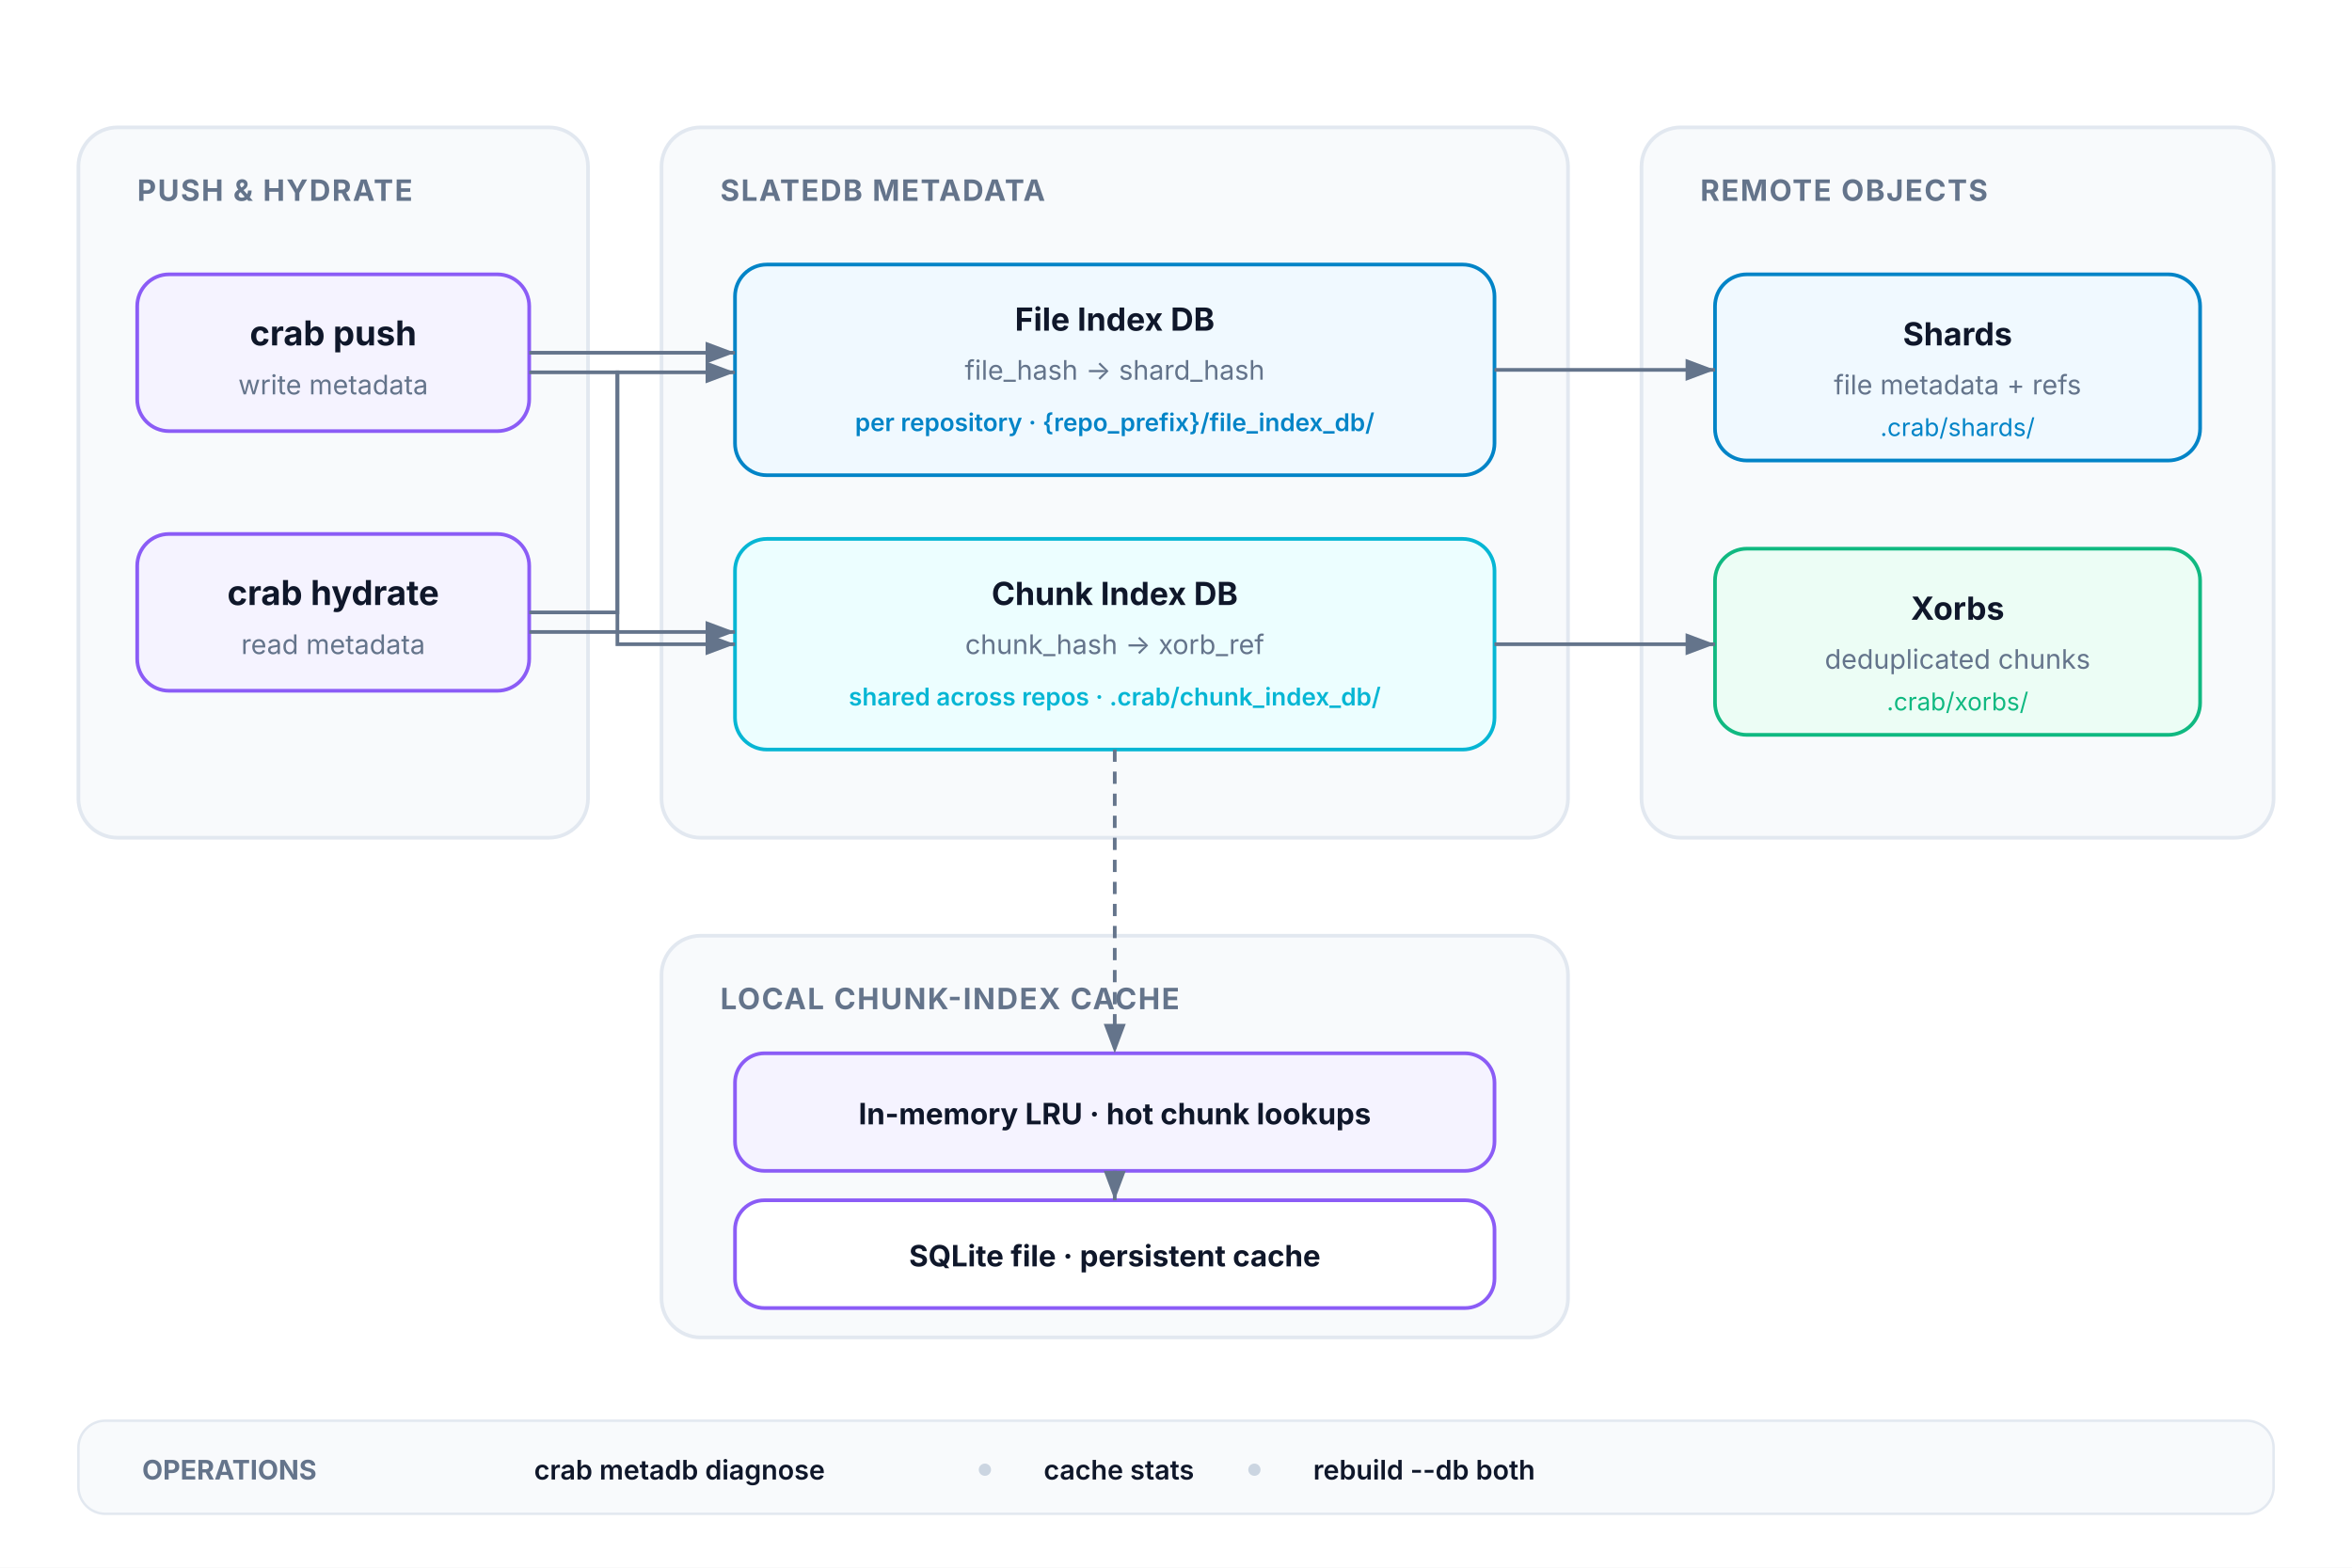
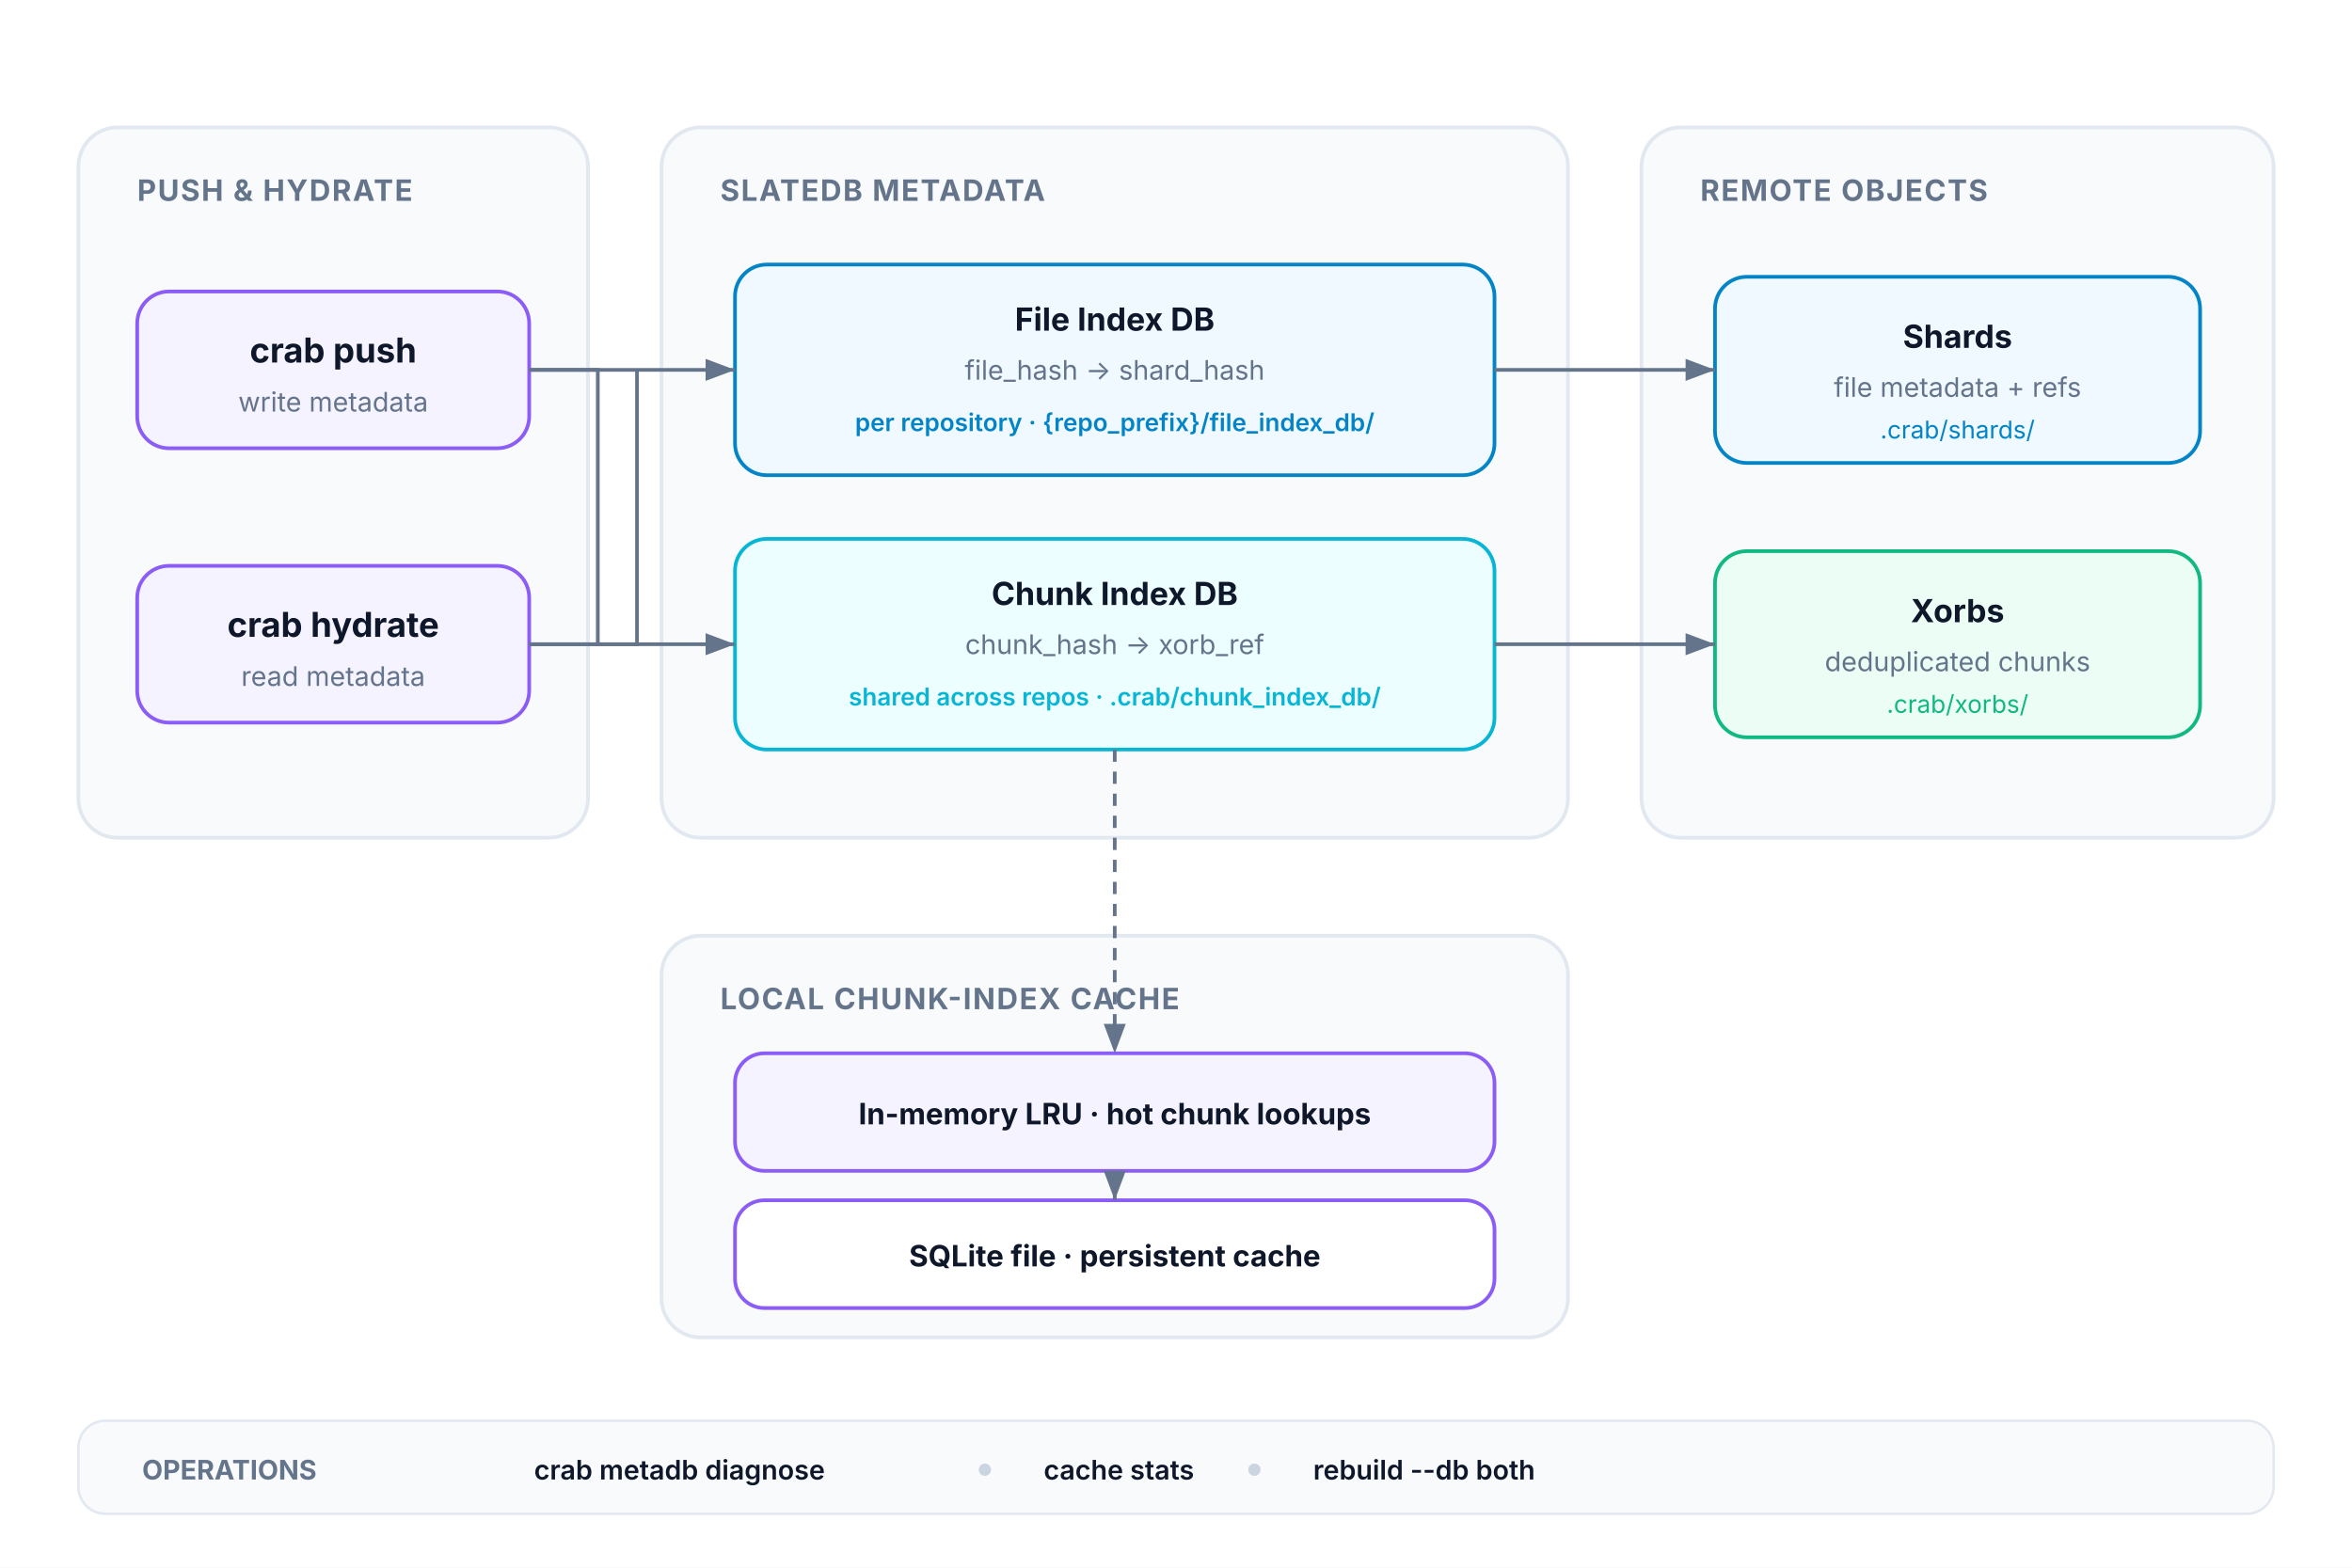
<svg xmlns="http://www.w3.org/2000/svg" viewBox="0 0 960 640" width="960" height="640" role="img" aria-labelledby="metadata-title metadata-desc">
  <defs>
    <marker id="arrowhead" markerWidth="8" markerHeight="6" refX="8" refY="3" orient="auto">
      <polygon points="0 0, 8 3, 0 6" fill="#64748B" />
    </marker>
    <marker id="arrowhead-dashed" markerWidth="8" markerHeight="6" refX="8" refY="3" orient="auto">
      <polygon points="0 0, 8 3, 0 6" fill="#64748B" />
    </marker>
  </defs>
  <rect width="960" height="640" fill="#FFFFFF" />
  <g id="source-panel">
    <rect x="32" y="52" width="208" height="290" rx="16" fill="#F8FAFC" stroke="#E2E8F0" stroke-width="1.5" />
    <text x="56" y="82" font-family="Inter, ui-sans-serif, system-ui, sans-serif" font-size="12" font-weight="700" fill="#64748B" letter-spacing="0.6">PUSH &amp; HYDRATE</text>
-     <rect x="56" y="112" width="160" height="64" rx="13" fill="#F5F3FF" stroke="#8B5CF6" stroke-width="1.5" />
-     <text x="136" y="141" text-anchor="middle" font-family="Inter, ui-sans-serif, system-ui, sans-serif" font-size="14" font-weight="700" fill="#0F172A">crab push</text>
-     <text x="136" y="161" text-anchor="middle" font-family="Inter, ui-sans-serif, system-ui, sans-serif" font-size="11" fill="#64748B">write metadata</text>
-     <rect x="56" y="218" width="160" height="64" rx="13" fill="#F5F3FF" stroke="#8B5CF6" stroke-width="1.5" />
-     <text x="136" y="247" text-anchor="middle" font-family="Inter, ui-sans-serif, system-ui, sans-serif" font-size="14" font-weight="700" fill="#0F172A">crab hydrate</text>
-     <text x="136" y="267" text-anchor="middle" font-family="Inter, ui-sans-serif, system-ui, sans-serif" font-size="11" fill="#64748B">read metadata</text>
+     <rect x="56" y="119" width="160" height="64" rx="13" fill="#F5F3FF" stroke="#8B5CF6" stroke-width="1.5" />
+     <text x="136" y="148" text-anchor="middle" font-family="Inter, ui-sans-serif, system-ui, sans-serif" font-size="14" font-weight="700" fill="#0F172A">crab push</text>
+     <text x="136" y="168" text-anchor="middle" font-family="Inter, ui-sans-serif, system-ui, sans-serif" font-size="11" fill="#64748B">write metadata</text>
+     <rect x="56" y="231" width="160" height="64" rx="13" fill="#F5F3FF" stroke="#8B5CF6" stroke-width="1.5" />
+     <text x="136" y="260" text-anchor="middle" font-family="Inter, ui-sans-serif, system-ui, sans-serif" font-size="14" font-weight="700" fill="#0F172A">crab hydrate</text>
+     <text x="136" y="280" text-anchor="middle" font-family="Inter, ui-sans-serif, system-ui, sans-serif" font-size="11" fill="#64748B">read metadata</text>
  </g>
  <g id="database-panel">
    <rect x="270" y="52" width="370" height="290" rx="16" fill="#F8FAFC" stroke="#E2E8F0" stroke-width="1.5" />
    <text x="294" y="82" font-family="Inter, ui-sans-serif, system-ui, sans-serif" font-size="12" font-weight="700" fill="#64748B" letter-spacing="0.6">SLATEDB METADATA</text>
    <rect x="300" y="108" width="310" height="86" rx="13" fill="#F0F9FF" stroke="#0284C7" stroke-width="1.5" />
    <text x="455" y="135" text-anchor="middle" font-family="Inter, ui-sans-serif, system-ui, sans-serif" font-size="13" font-weight="700" fill="#0F172A">File Index DB</text>
    <text x="455" y="155" text-anchor="middle" font-family="Inter, ui-sans-serif, system-ui, sans-serif" font-size="11" fill="#64748B">file_hash → shard_hash</text>
    <text x="455" y="176" text-anchor="middle" font-family="Inter, ui-sans-serif, system-ui, sans-serif" font-size="10" font-weight="600" fill="#0284C7">per repository · {repo_prefix}/file_index_db/</text>
    <rect x="300" y="220" width="310" height="86" rx="13" fill="#ECFEFF" stroke="#06B6D4" stroke-width="1.5" />
    <text x="455" y="247" text-anchor="middle" font-family="Inter, ui-sans-serif, system-ui, sans-serif" font-size="13" font-weight="700" fill="#0F172A">Chunk Index DB</text>
    <text x="455" y="267" text-anchor="middle" font-family="Inter, ui-sans-serif, system-ui, sans-serif" font-size="11" fill="#64748B">chunk_hash → xorb_ref</text>
    <text x="455" y="288" text-anchor="middle" font-family="Inter, ui-sans-serif, system-ui, sans-serif" font-size="10" font-weight="600" fill="#06B6D4">shared across repos · .crab/chunk_index_db/</text>
  </g>
  <g id="storage-panel">
    <rect x="670" y="52" width="258" height="290" rx="16" fill="#F8FAFC" stroke="#E2E8F0" stroke-width="1.5" />
    <text x="694" y="82" font-family="Inter, ui-sans-serif, system-ui, sans-serif" font-size="12" font-weight="700" fill="#64748B" letter-spacing="0.6">REMOTE OBJECTS</text>
-     <rect x="700" y="112" width="198" height="76" rx="13" fill="#F0F9FF" stroke="#0284C7" stroke-width="1.5" />
-     <text x="799" y="141" text-anchor="middle" font-family="Inter, ui-sans-serif, system-ui, sans-serif" font-size="13" font-weight="700" fill="#0F172A">Shards</text>
-     <text x="799" y="161" text-anchor="middle" font-family="Inter, ui-sans-serif, system-ui, sans-serif" font-size="11" fill="#64748B">file metadata + refs</text>
-     <text x="799" y="178" text-anchor="middle" font-family="Inter, ui-sans-serif, system-ui, sans-serif" font-size="10" fill="#0284C7">.crab/shards/</text>
-     <rect x="700" y="224" width="198" height="76" rx="13" fill="#ECFDF5" stroke="#10B981" stroke-width="1.5" />
-     <text x="799" y="253" text-anchor="middle" font-family="Inter, ui-sans-serif, system-ui, sans-serif" font-size="13" font-weight="700" fill="#0F172A">Xorbs</text>
-     <text x="799" y="273" text-anchor="middle" font-family="Inter, ui-sans-serif, system-ui, sans-serif" font-size="11" fill="#64748B">deduplicated chunks</text>
-     <text x="799" y="290" text-anchor="middle" font-family="Inter, ui-sans-serif, system-ui, sans-serif" font-size="10" fill="#10B981">.crab/xorbs/</text>
+     <rect x="700" y="113" width="198" height="76" rx="13" fill="#F0F9FF" stroke="#0284C7" stroke-width="1.5" />
+     <text x="799" y="142" text-anchor="middle" font-family="Inter, ui-sans-serif, system-ui, sans-serif" font-size="13" font-weight="700" fill="#0F172A">Shards</text>
+     <text x="799" y="162" text-anchor="middle" font-family="Inter, ui-sans-serif, system-ui, sans-serif" font-size="11" fill="#64748B">file metadata + refs</text>
+     <text x="799" y="179" text-anchor="middle" font-family="Inter, ui-sans-serif, system-ui, sans-serif" font-size="10" fill="#0284C7">.crab/shards/</text>
+     <rect x="700" y="225" width="198" height="76" rx="13" fill="#ECFDF5" stroke="#10B981" stroke-width="1.5" />
+     <text x="799" y="254" text-anchor="middle" font-family="Inter, ui-sans-serif, system-ui, sans-serif" font-size="13" font-weight="700" fill="#0F172A">Xorbs</text>
+     <text x="799" y="274" text-anchor="middle" font-family="Inter, ui-sans-serif, system-ui, sans-serif" font-size="11" fill="#64748B">deduplicated chunks</text>
+     <text x="799" y="291" text-anchor="middle" font-family="Inter, ui-sans-serif, system-ui, sans-serif" font-size="10" fill="#10B981">.crab/xorbs/</text>
  </g>
  <g id="cache-panel">
    <rect x="270" y="382" width="370" height="164" rx="16" fill="#F8FAFC" stroke="#E2E8F0" stroke-width="1.5" />
    <text x="294" y="412" font-family="Inter, ui-sans-serif, system-ui, sans-serif" font-size="12" font-weight="700" fill="#64748B" letter-spacing="0.6">LOCAL CHUNK-INDEX CACHE</text>
    <rect x="300" y="430" width="310" height="48" rx="12" fill="#F5F3FF" stroke="#8B5CF6" stroke-width="1.5" />
    <text x="455" y="459" text-anchor="middle" font-family="Inter, ui-sans-serif, system-ui, sans-serif" font-size="12" font-weight="700" fill="#0F172A">In-memory LRU · hot chunk lookups</text>
    <rect x="300" y="490" width="310" height="44" rx="12" fill="#FFFFFF" stroke="#8B5CF6" stroke-width="1.5" />
    <text x="455" y="517" text-anchor="middle" font-family="Inter, ui-sans-serif, system-ui, sans-serif" font-size="12" font-weight="700" fill="#0F172A">SQLite file · persistent cache</text>
  </g>
  <g id="connections" fill="none" stroke="#64748B" stroke-width="1.5">
-     <line x1="216" y1="144" x2="300" y2="144" marker-end="url(#arrowhead)" />
-     <path d="M 216 152 H 252 V 263 H 300" marker-end="url(#arrowhead)" />
-     <path d="M 216 250 H 252 V 152 H 300" marker-end="url(#arrowhead)" />
-     <path d="M 216 258 H 300" marker-end="url(#arrowhead)" />
+     <path d="M 216 151 H 244 V 263" />
+     <path d="M 216 263 H 260 V 151" />
+     <line x1="216" y1="151" x2="300" y2="151" marker-end="url(#arrowhead)" />
+     <line x1="216" y1="263" x2="300" y2="263" marker-end="url(#arrowhead)" />
    <line x1="610" y1="151" x2="700" y2="151" marker-end="url(#arrowhead)" />
    <line x1="610" y1="263" x2="700" y2="263" marker-end="url(#arrowhead)" />
    <path d="M 455 306 V 350 H 455 V 430" stroke-dasharray="5,4" marker-end="url(#arrowhead-dashed)" />
    <line x1="455" y1="478" x2="455" y2="490" stroke-dasharray="5,4" marker-end="url(#arrowhead-dashed)" />
  </g>
  <rect x="32" y="580" width="896" height="38" rx="11" fill="#F8FAFC" stroke="#E2E8F0" stroke-width="1" />
  <text x="58" y="604" font-family="Inter, ui-sans-serif, system-ui, sans-serif" font-size="11" font-weight="700" fill="#64748B">OPERATIONS</text>
  <text x="218" y="604" font-family="Inter, ui-sans-serif, system-ui, sans-serif" font-size="11" font-weight="600" fill="#0F172A">crab metadb diagnose</text>
  <circle cx="402" cy="600" r="2.5" fill="#CBD5E1" />
  <text x="426" y="604" font-family="Inter, ui-sans-serif, system-ui, sans-serif" font-size="11" font-weight="600" fill="#0F172A">cache stats</text>
  <circle cx="512" cy="600" r="2.5" fill="#CBD5E1" />
  <text x="536" y="604" font-family="Inter, ui-sans-serif, system-ui, sans-serif" font-size="11" font-weight="600" fill="#0F172A">rebuild --db both</text>
</svg>
